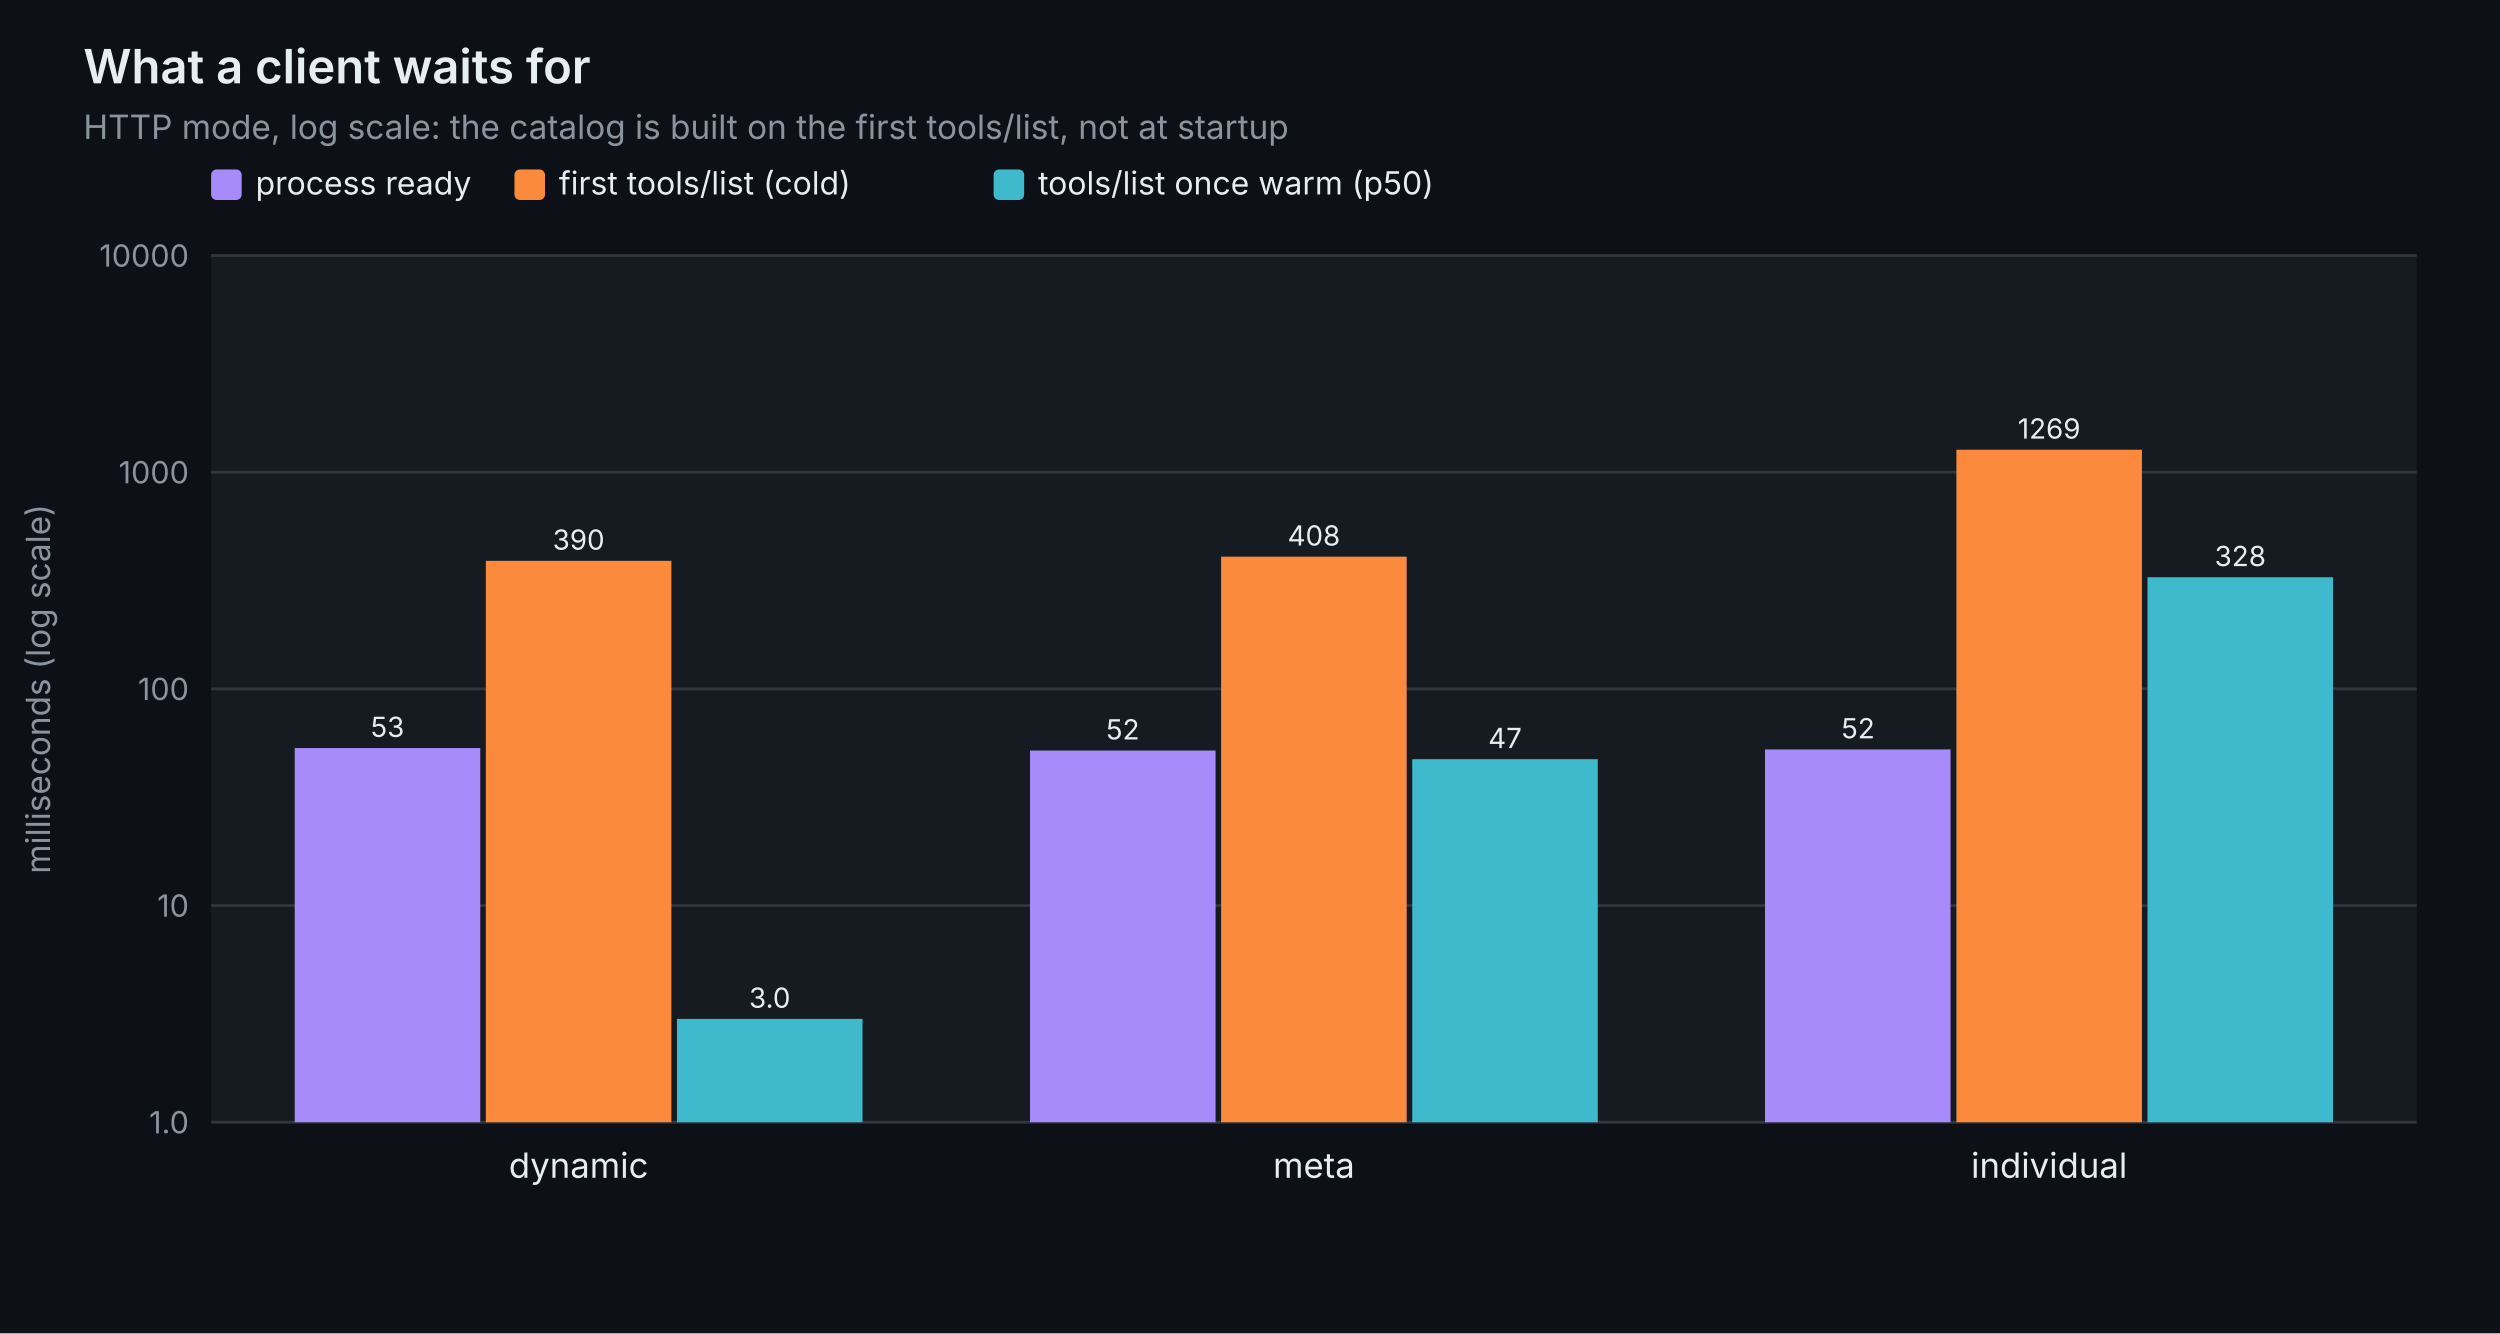
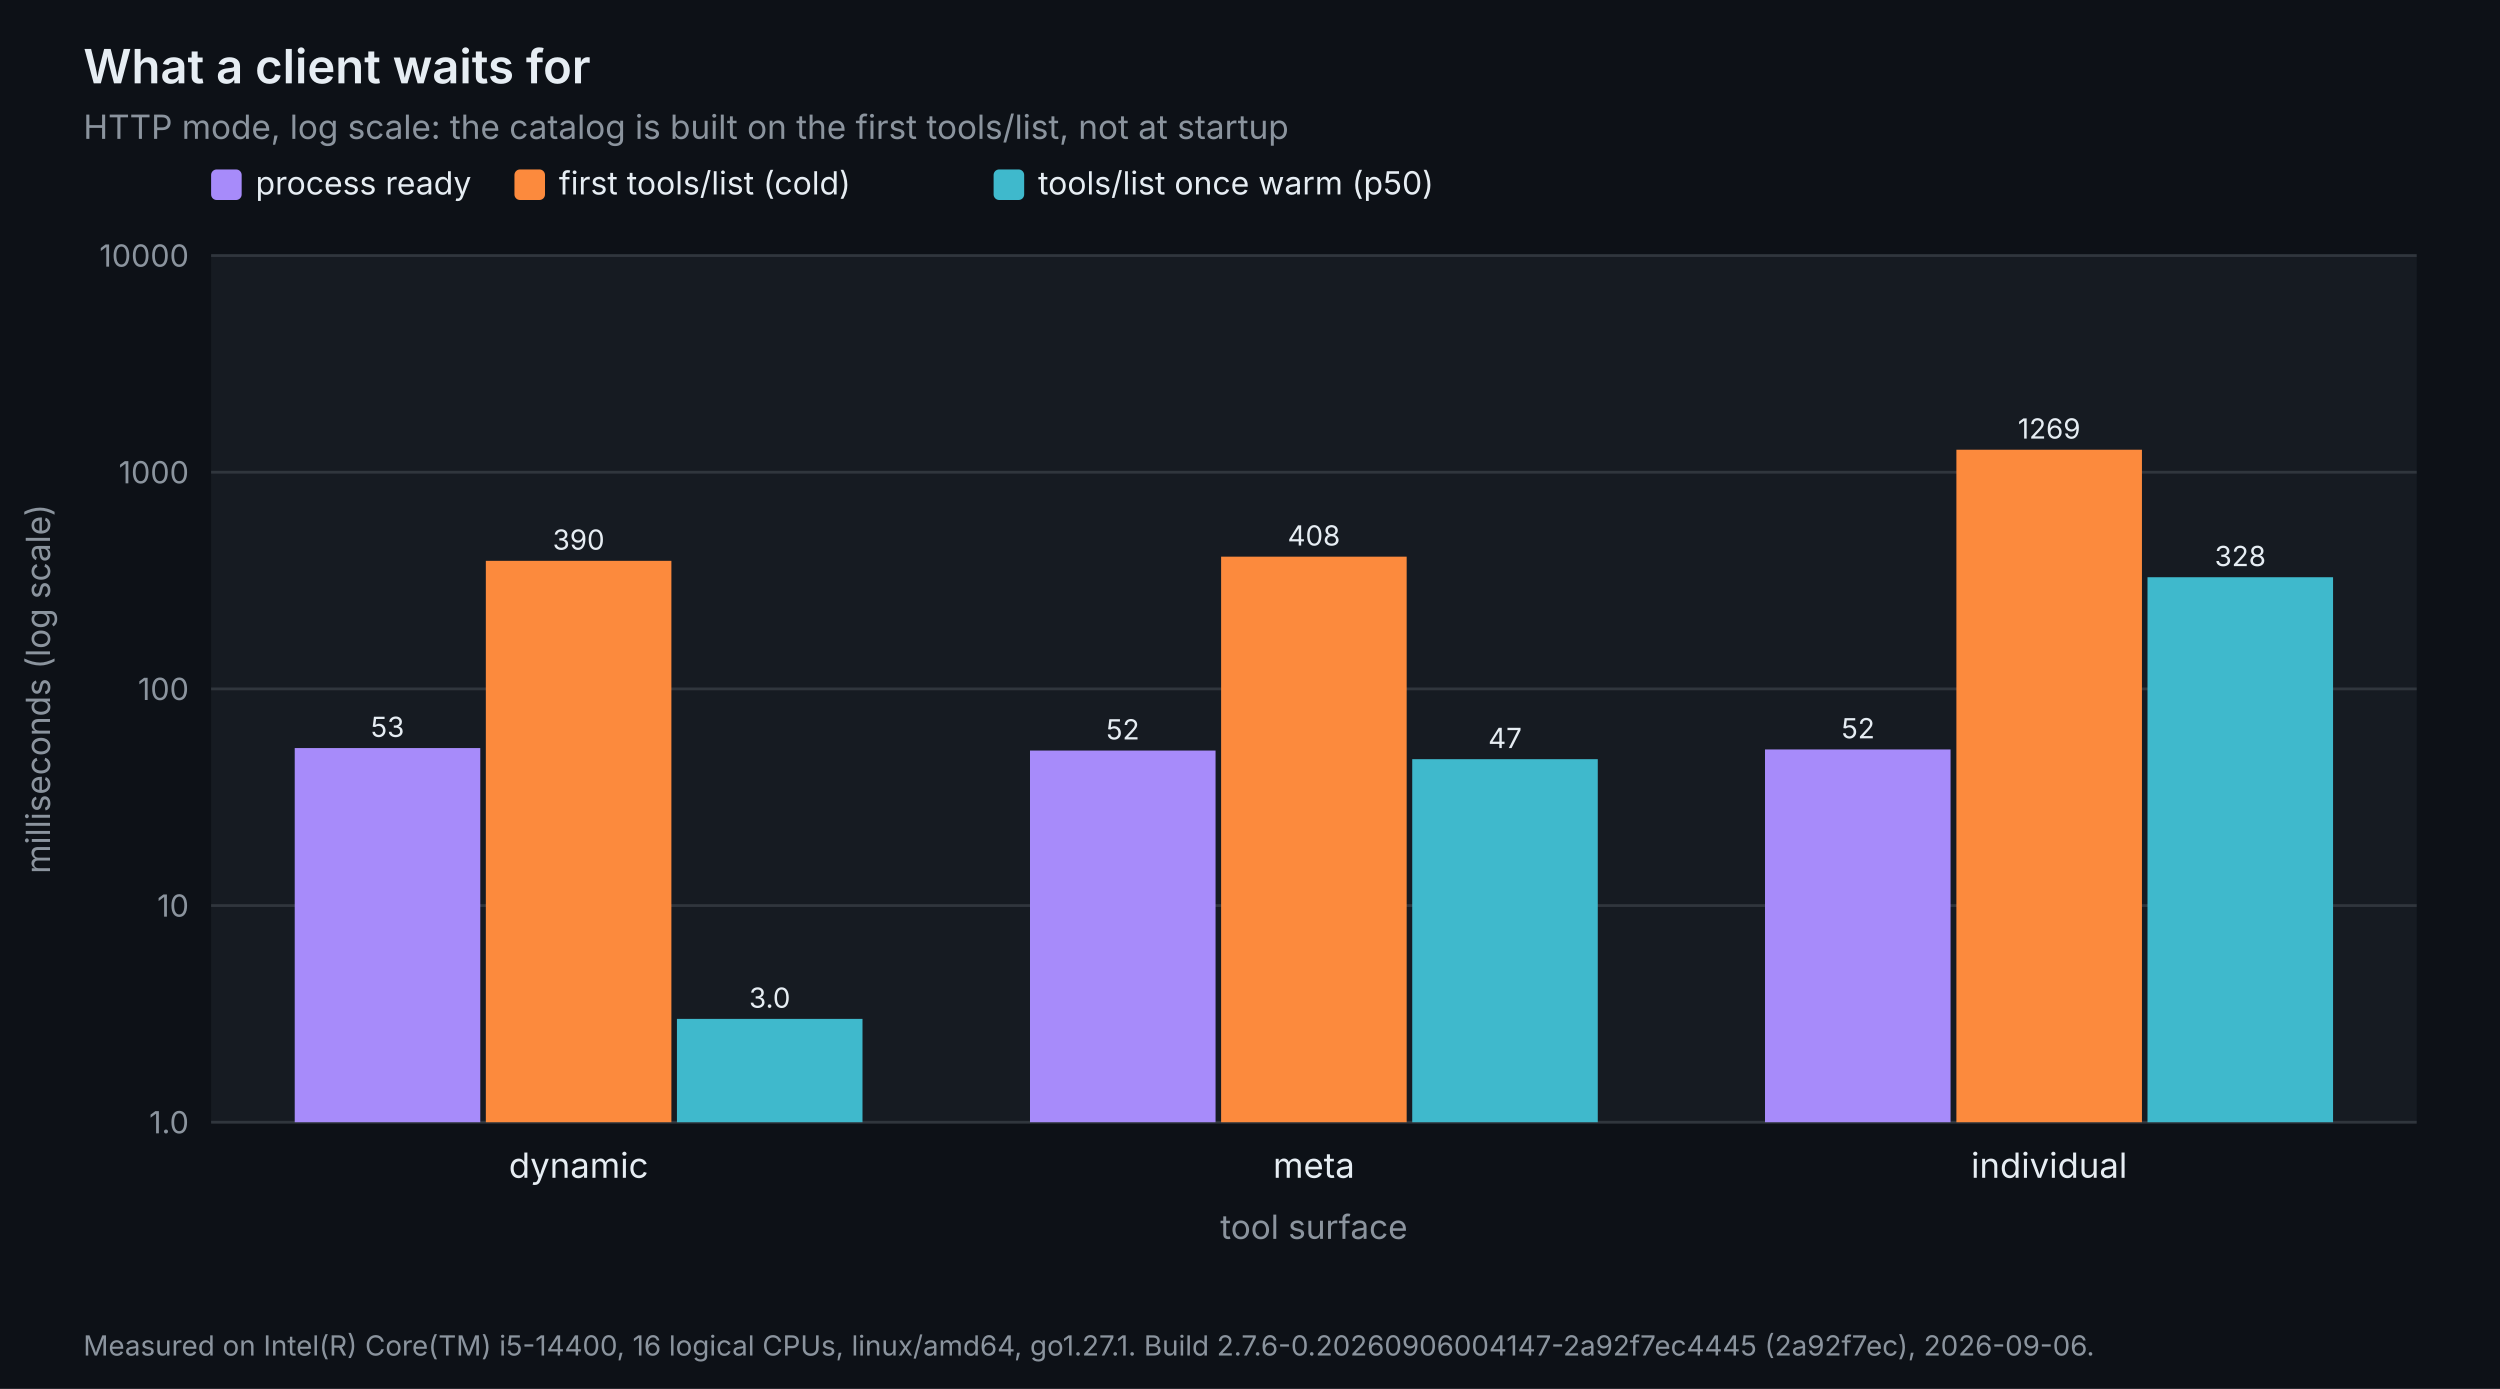
- <svg xmlns="http://www.w3.org/2000/svg" viewBox="0 0 900 480" width="900" height="480" role="img" aria-label="What a client waits for. HTTP mode, log scale: the catalog is built on the first tools/list, not at startup">
-   <rect width="900" height="480" fill="#0d1117" />
+ <svg xmlns="http://www.w3.org/2000/svg" viewBox="0 0 900 500" width="900" height="500" role="img" aria-label="What a client waits for. HTTP mode, log scale: the catalog is built on the first tools/list, not at startup. Measured on Intel(R) Core(TM) i5-14400, 16 logical CPUs, linux/amd64, go1.27.1. Build 2.7.6-0.20260906004147-2a92f7ec4445 (2a92f7ec), 2026-09-06.">
+   <rect width="900" height="500" fill="#0d1117" />
  <text x="30" y="30" font-family="ui-sans-serif,system-ui,-apple-system,Segoe UI,sans-serif" font-size="17" font-weight="600" fill="#e6edf3">What a client waits for</text>
  <text x="30" y="50" font-family="ui-sans-serif,system-ui,-apple-system,Segoe UI,sans-serif" font-size="12" fill="#8b949e">HTTP mode, log scale: the catalog is built on the first tools/list, not at startup</text>
  <rect x="76" y="92" width="794" height="312" fill="#161b22" />
  <rect x="76.0" y="61.0" width="11" height="11" rx="2" fill="#a78bfa" />
  <text x="92.0" y="70.0" font-family="ui-sans-serif,system-ui,-apple-system,Segoe UI,sans-serif" font-size="11.5" fill="#e6edf3">process ready</text>
  <rect x="185.2" y="61.0" width="11" height="11" rx="2" fill="#fc8a3d" />
  <text x="201.2" y="70.0" font-family="ui-sans-serif,system-ui,-apple-system,Segoe UI,sans-serif" font-size="11.5" fill="#e6edf3">first tools/list (cold)</text>
  <rect x="357.7" y="61.0" width="11" height="11" rx="2" fill="#3fb9cc" />
  <text x="373.7" y="70.0" font-family="ui-sans-serif,system-ui,-apple-system,Segoe UI,sans-serif" font-size="11.5" fill="#e6edf3">tools/list once warm (p50)</text>
  <line x1="76" y1="404.0" x2="870" y2="404.0" stroke="#30363d" stroke-width="1" />
  <text x="68" y="408.0" font-family="ui-sans-serif,system-ui,-apple-system,Segoe UI,sans-serif" font-size="11" text-anchor="end" fill="#8b949e">1.0</text>
  <line x1="76" y1="326.0" x2="870" y2="326.0" stroke="#30363d" stroke-width="1" />
  <text x="68" y="330.0" font-family="ui-sans-serif,system-ui,-apple-system,Segoe UI,sans-serif" font-size="11" text-anchor="end" fill="#8b949e">10</text>
  <line x1="76" y1="248.0" x2="870" y2="248.0" stroke="#30363d" stroke-width="1" />
  <text x="68" y="252.0" font-family="ui-sans-serif,system-ui,-apple-system,Segoe UI,sans-serif" font-size="11" text-anchor="end" fill="#8b949e">100</text>
  <line x1="76" y1="170.0" x2="870" y2="170.0" stroke="#30363d" stroke-width="1" />
  <text x="68" y="174.0" font-family="ui-sans-serif,system-ui,-apple-system,Segoe UI,sans-serif" font-size="11" text-anchor="end" fill="#8b949e">1000</text>
  <line x1="76" y1="92.0" x2="870" y2="92.0" stroke="#30363d" stroke-width="1" />
  <text x="68" y="96.0" font-family="ui-sans-serif,system-ui,-apple-system,Segoe UI,sans-serif" font-size="11" text-anchor="end" fill="#8b949e">10000</text>
  <text x="18" y="248.0" font-family="ui-sans-serif,system-ui,-apple-system,Segoe UI,sans-serif" font-size="12" fill="#8b949e" text-anchor="middle" transform="rotate(-90 18 248.0)">milliseconds (log scale)</text>
+   <text x="473.0" y="446" font-family="ui-sans-serif,system-ui,-apple-system,Segoe UI,sans-serif" font-size="12" text-anchor="middle" fill="#8b949e">tool surface</text>
+   <text x="30" y="488" font-family="ui-sans-serif,system-ui,-apple-system,Segoe UI,sans-serif" font-size="10" fill="#8b949e">Measured on Intel(R) Core(TM) i5-14400, 16 logical CPUs, linux/amd64, go1.27.1. Build 2.7.6-0.20260906004147-2a92f7ec4445 (2a92f7ec), 2026-09-06.</text>
  <rect x="106.1" y="269.3" width="66.8" height="134.7" fill="#a78bfa" />
  <text x="139.5" y="265.3" font-family="ui-sans-serif,system-ui,-apple-system,Segoe UI,sans-serif" font-size="10" text-anchor="middle" fill="#e6edf3">53</text>
  <rect x="174.9" y="201.9" width="66.8" height="202.1" fill="#fc8a3d" />
  <text x="208.3" y="197.9" font-family="ui-sans-serif,system-ui,-apple-system,Segoe UI,sans-serif" font-size="10" text-anchor="middle" fill="#e6edf3">390</text>
  <rect x="243.7" y="366.8" width="66.8" height="37.2" fill="#3fb9cc" />
  <text x="277.1" y="362.8" font-family="ui-sans-serif,system-ui,-apple-system,Segoe UI,sans-serif" font-size="10" text-anchor="middle" fill="#e6edf3">3.0</text>
  <text x="208.3" y="424" font-family="ui-sans-serif,system-ui,-apple-system,Segoe UI,sans-serif" font-size="12.5" text-anchor="middle" fill="#e6edf3">dynamic</text>
  <rect x="370.8" y="270.2" width="66.8" height="133.8" fill="#a78bfa" />
  <text x="404.2" y="266.2" font-family="ui-sans-serif,system-ui,-apple-system,Segoe UI,sans-serif" font-size="10" text-anchor="middle" fill="#e6edf3">52</text>
  <rect x="439.6" y="200.4" width="66.8" height="203.6" fill="#fc8a3d" />
  <text x="473.0" y="196.4" font-family="ui-sans-serif,system-ui,-apple-system,Segoe UI,sans-serif" font-size="10" text-anchor="middle" fill="#e6edf3">408</text>
  <rect x="508.4" y="273.3" width="66.8" height="130.7" fill="#3fb9cc" />
  <text x="541.8" y="269.3" font-family="ui-sans-serif,system-ui,-apple-system,Segoe UI,sans-serif" font-size="10" text-anchor="middle" fill="#e6edf3">47</text>
  <text x="473.0" y="424" font-family="ui-sans-serif,system-ui,-apple-system,Segoe UI,sans-serif" font-size="12.5" text-anchor="middle" fill="#e6edf3">meta</text>
  <rect x="635.4" y="269.8" width="66.8" height="134.2" fill="#a78bfa" />
  <text x="668.9" y="265.8" font-family="ui-sans-serif,system-ui,-apple-system,Segoe UI,sans-serif" font-size="10" text-anchor="middle" fill="#e6edf3">52</text>
  <rect x="704.3" y="161.9" width="66.8" height="242.1" fill="#fc8a3d" />
  <text x="737.7" y="157.9" font-family="ui-sans-serif,system-ui,-apple-system,Segoe UI,sans-serif" font-size="10" text-anchor="middle" fill="#e6edf3">1269</text>
  <rect x="773.1" y="207.8" width="66.8" height="196.2" fill="#3fb9cc" />
  <text x="806.5" y="203.8" font-family="ui-sans-serif,system-ui,-apple-system,Segoe UI,sans-serif" font-size="10" text-anchor="middle" fill="#e6edf3">328</text>
  <text x="737.7" y="424" font-family="ui-sans-serif,system-ui,-apple-system,Segoe UI,sans-serif" font-size="12.5" text-anchor="middle" fill="#e6edf3">individual</text>
</svg>
